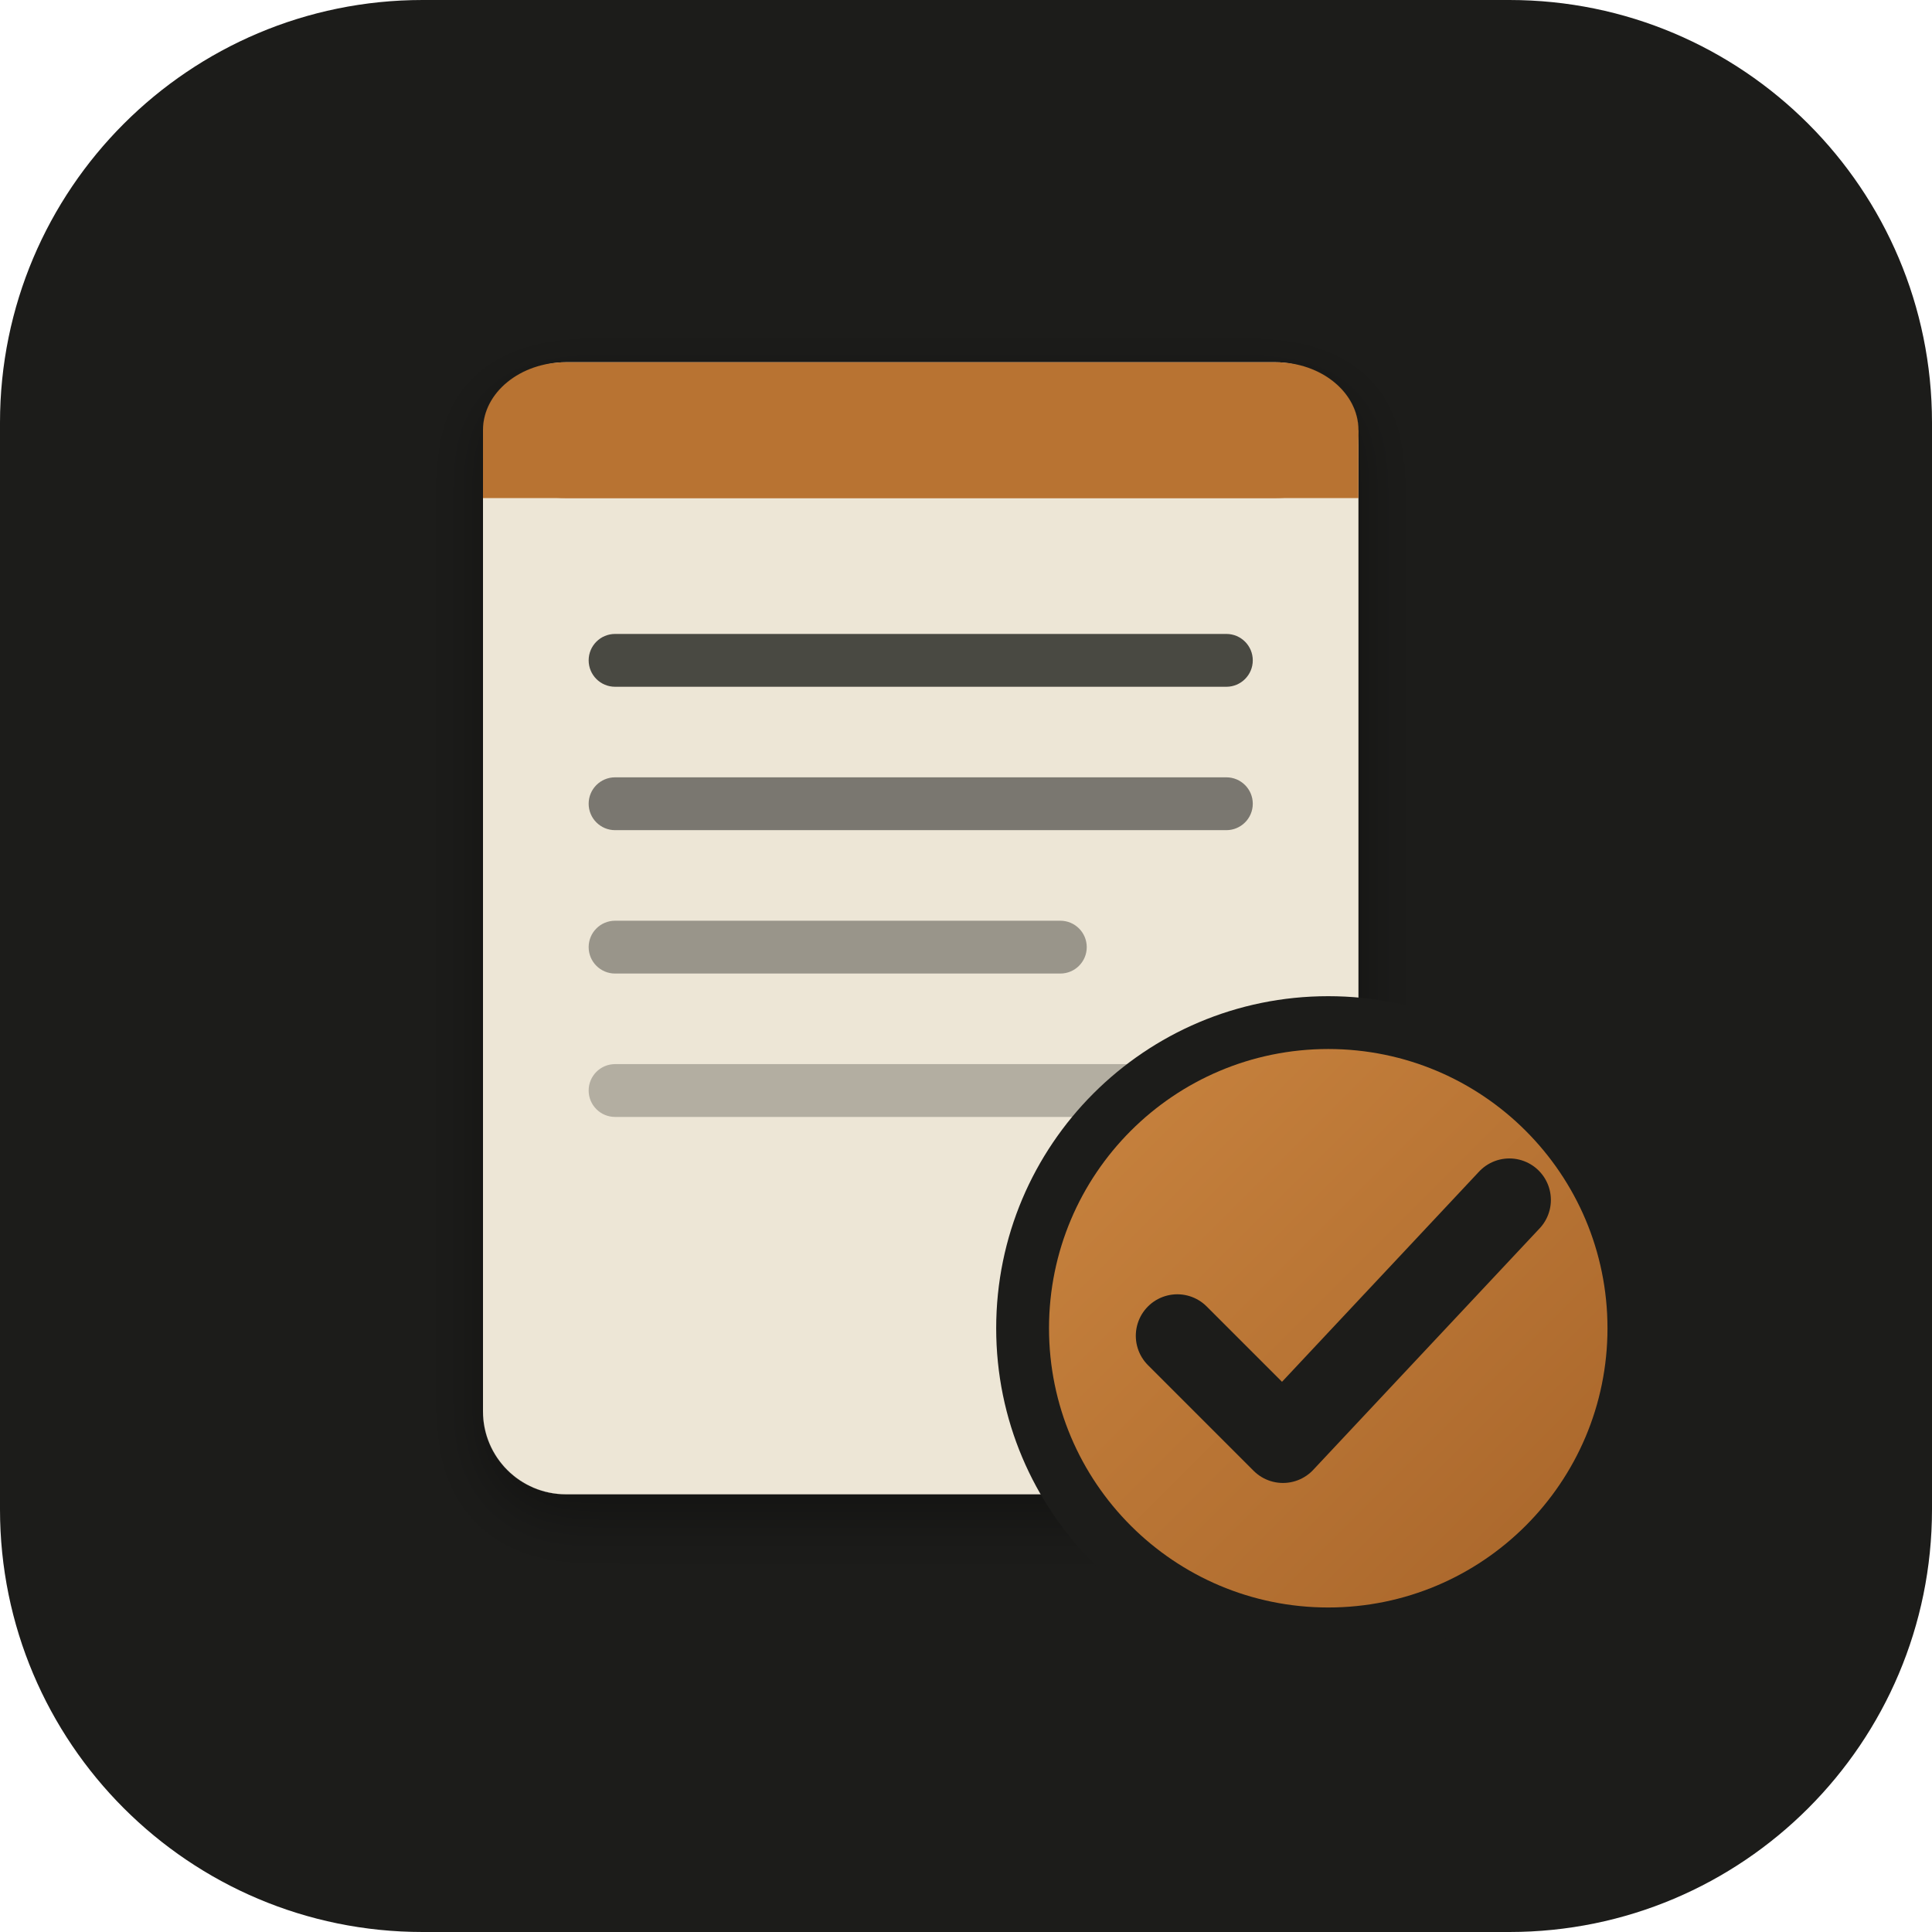
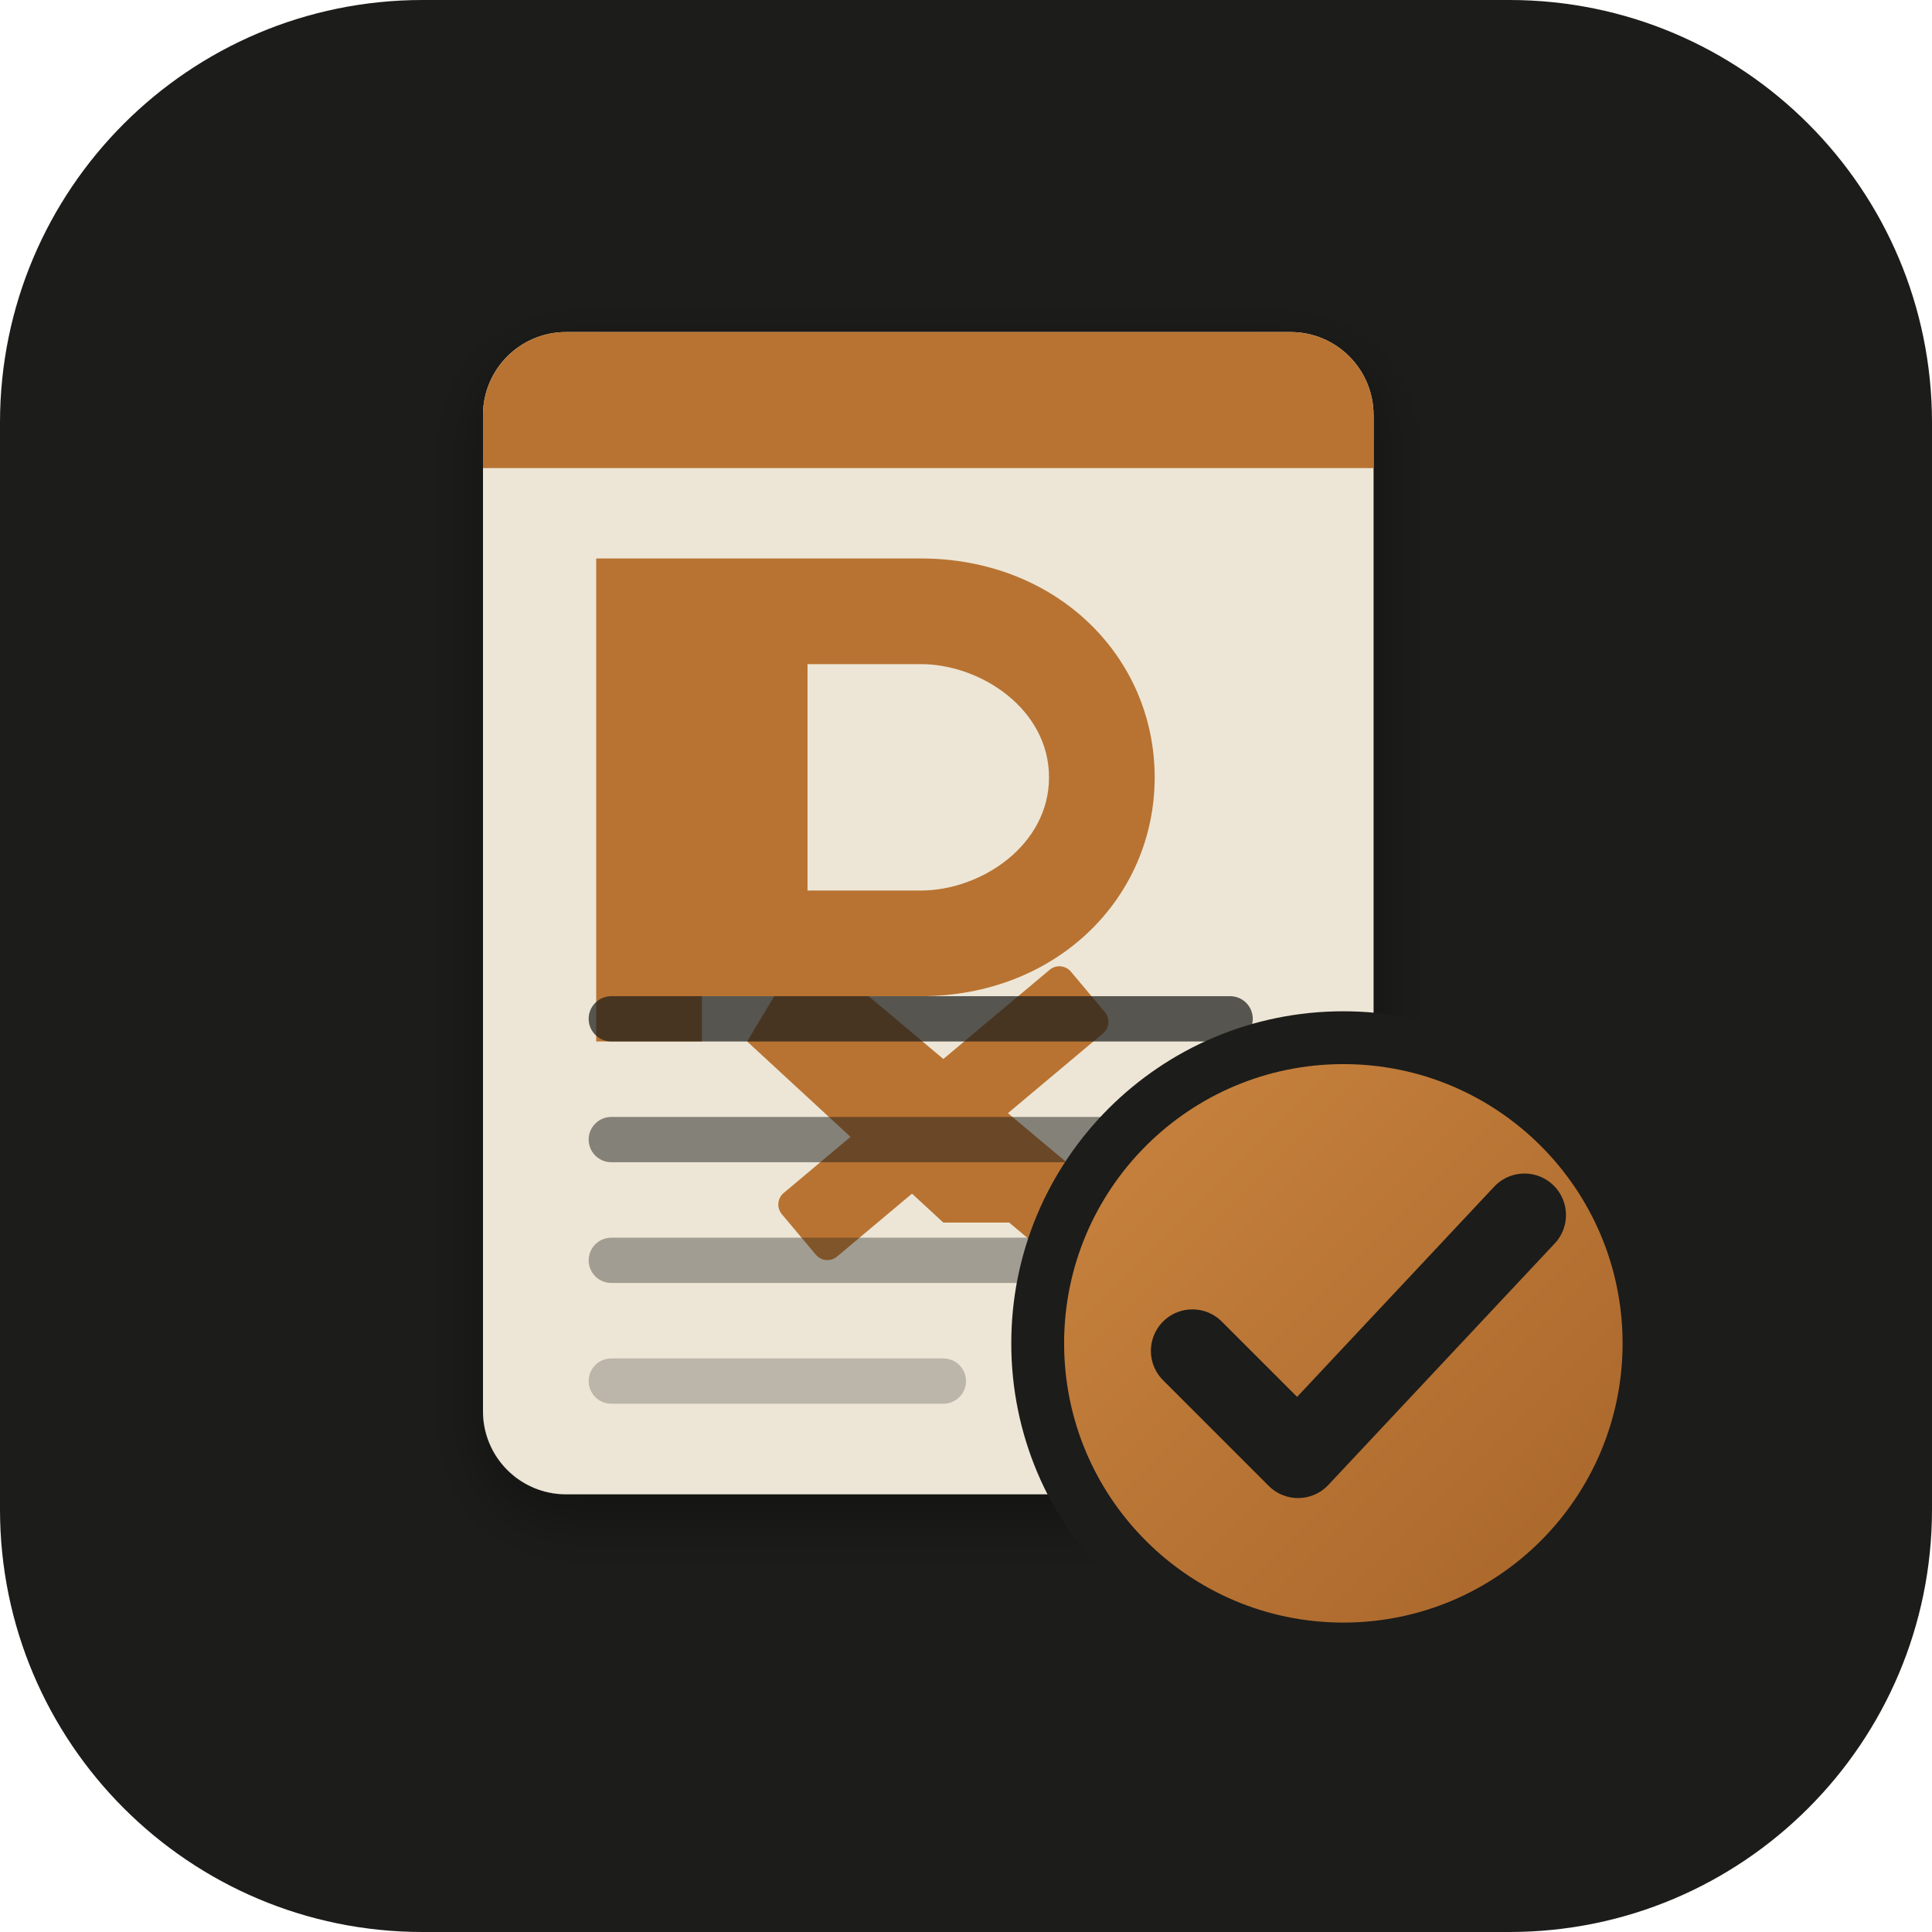
<svg xmlns="http://www.w3.org/2000/svg" width="512" height="512" viewBox="0 0 512 512" role="img" aria-label="Rezeptor">
  <defs>
    <linearGradient id="seal" x1="0" y1="0" x2="1" y2="1">
      <stop offset="0%" stop-color="#C9843F" />
      <stop offset="100%" stop-color="#A8652A" />
    </linearGradient>
    <filter id="soft" x="-20%" y="-20%" width="140%" height="140%">
      <feDropShadow dx="0" dy="6" stdDeviation="8" flood-color="#000000" flood-opacity="0.35" />
    </filter>
  </defs>
  <rect width="512" height="512" rx="112" fill="#1C1C1A" />
  <g filter="url(#soft)">
-     <rect x="128" y="96" width="232" height="300" rx="22" fill="#EDE6D6" />
-     <rect x="128" y="96" width="232" height="36" rx="22" fill="#B87333" />
-     <rect x="128" y="114" width="232" height="18" fill="#B87333" />
-     <rect x="156" y="168" width="176" height="14" rx="7" fill="#1C1C1A" opacity="0.78" />
-     <rect x="156" y="206" width="176" height="14" rx="7" fill="#1C1C1A" opacity="0.55" />
-     <rect x="156" y="244" width="132" height="14" rx="7" fill="#1C1C1A" opacity="0.40" />
-     <rect x="156" y="282" width="156" height="14" rx="7" fill="#1C1C1A" opacity="0.28" />
+     <rect x="128" y="88" width="236" height="308" rx="22" fill="#EDE6D6" />
+     <path d="M150 88 H342 A22 22 0 0 1 364 110 V124 H128 V110 A22 22 0 0 1 150 88 Z" fill="#B87333" />
+     <rect x="128" y="110" width="236" height="14" fill="#B87333" />
+     <g fill="#B87333" transform="translate(158,148)">
+       <path fill-rule="evenodd" d="         M0 0 H28 V128 H0 Z         M28 0 H86 C122 0 148 26 148 58 C148 90 122 116 86 116 H28 Z         M56 28 H86 C102 28 120 40 120 58 C120 76 102 88 86 88 H56 Z" />
+       <path d="M52 108 L130 176 H92 L40 128 Z" />
+       <g transform="translate(48,108)">
+         <rect x="-6" y="28" width="100" height="22" rx="4" transform="rotate(40 44 39)" />
+         <rect x="-6" y="28" width="100" height="22" rx="4" transform="rotate(-40 44 39)" />
+       </g>
+     </g>
+     <rect x="156" y="264" width="176" height="12" rx="6" fill="#1C1C1A" opacity="0.72" />
+     <rect x="156" y="296" width="148" height="12" rx="6" fill="#1C1C1A" opacity="0.50" />
+     <rect x="156" y="328" width="168" height="12" rx="6" fill="#1C1C1A" opacity="0.36" />
+     <rect x="156" y="360" width="100" height="12" rx="6" fill="#1C1C1A" opacity="0.24" />
  </g>
-   <circle cx="352" cy="352" r="88" fill="#1C1C1A" />
-   <circle cx="352" cy="352" r="74" fill="url(#seal)" />
-   <path d="M312 354 L340 382 L400 318" fill="none" stroke="#1C1C1A" stroke-width="22" stroke-linecap="round" stroke-linejoin="round" />
+   <circle cx="356" cy="356" r="88" fill="#1C1C1A" />
+   <circle cx="356" cy="356" r="74" fill="url(#seal)" />
+   <path d="M316 358 L344 386 L404 322" fill="none" stroke="#1C1C1A" stroke-width="22" stroke-linecap="round" stroke-linejoin="round" />
</svg>
